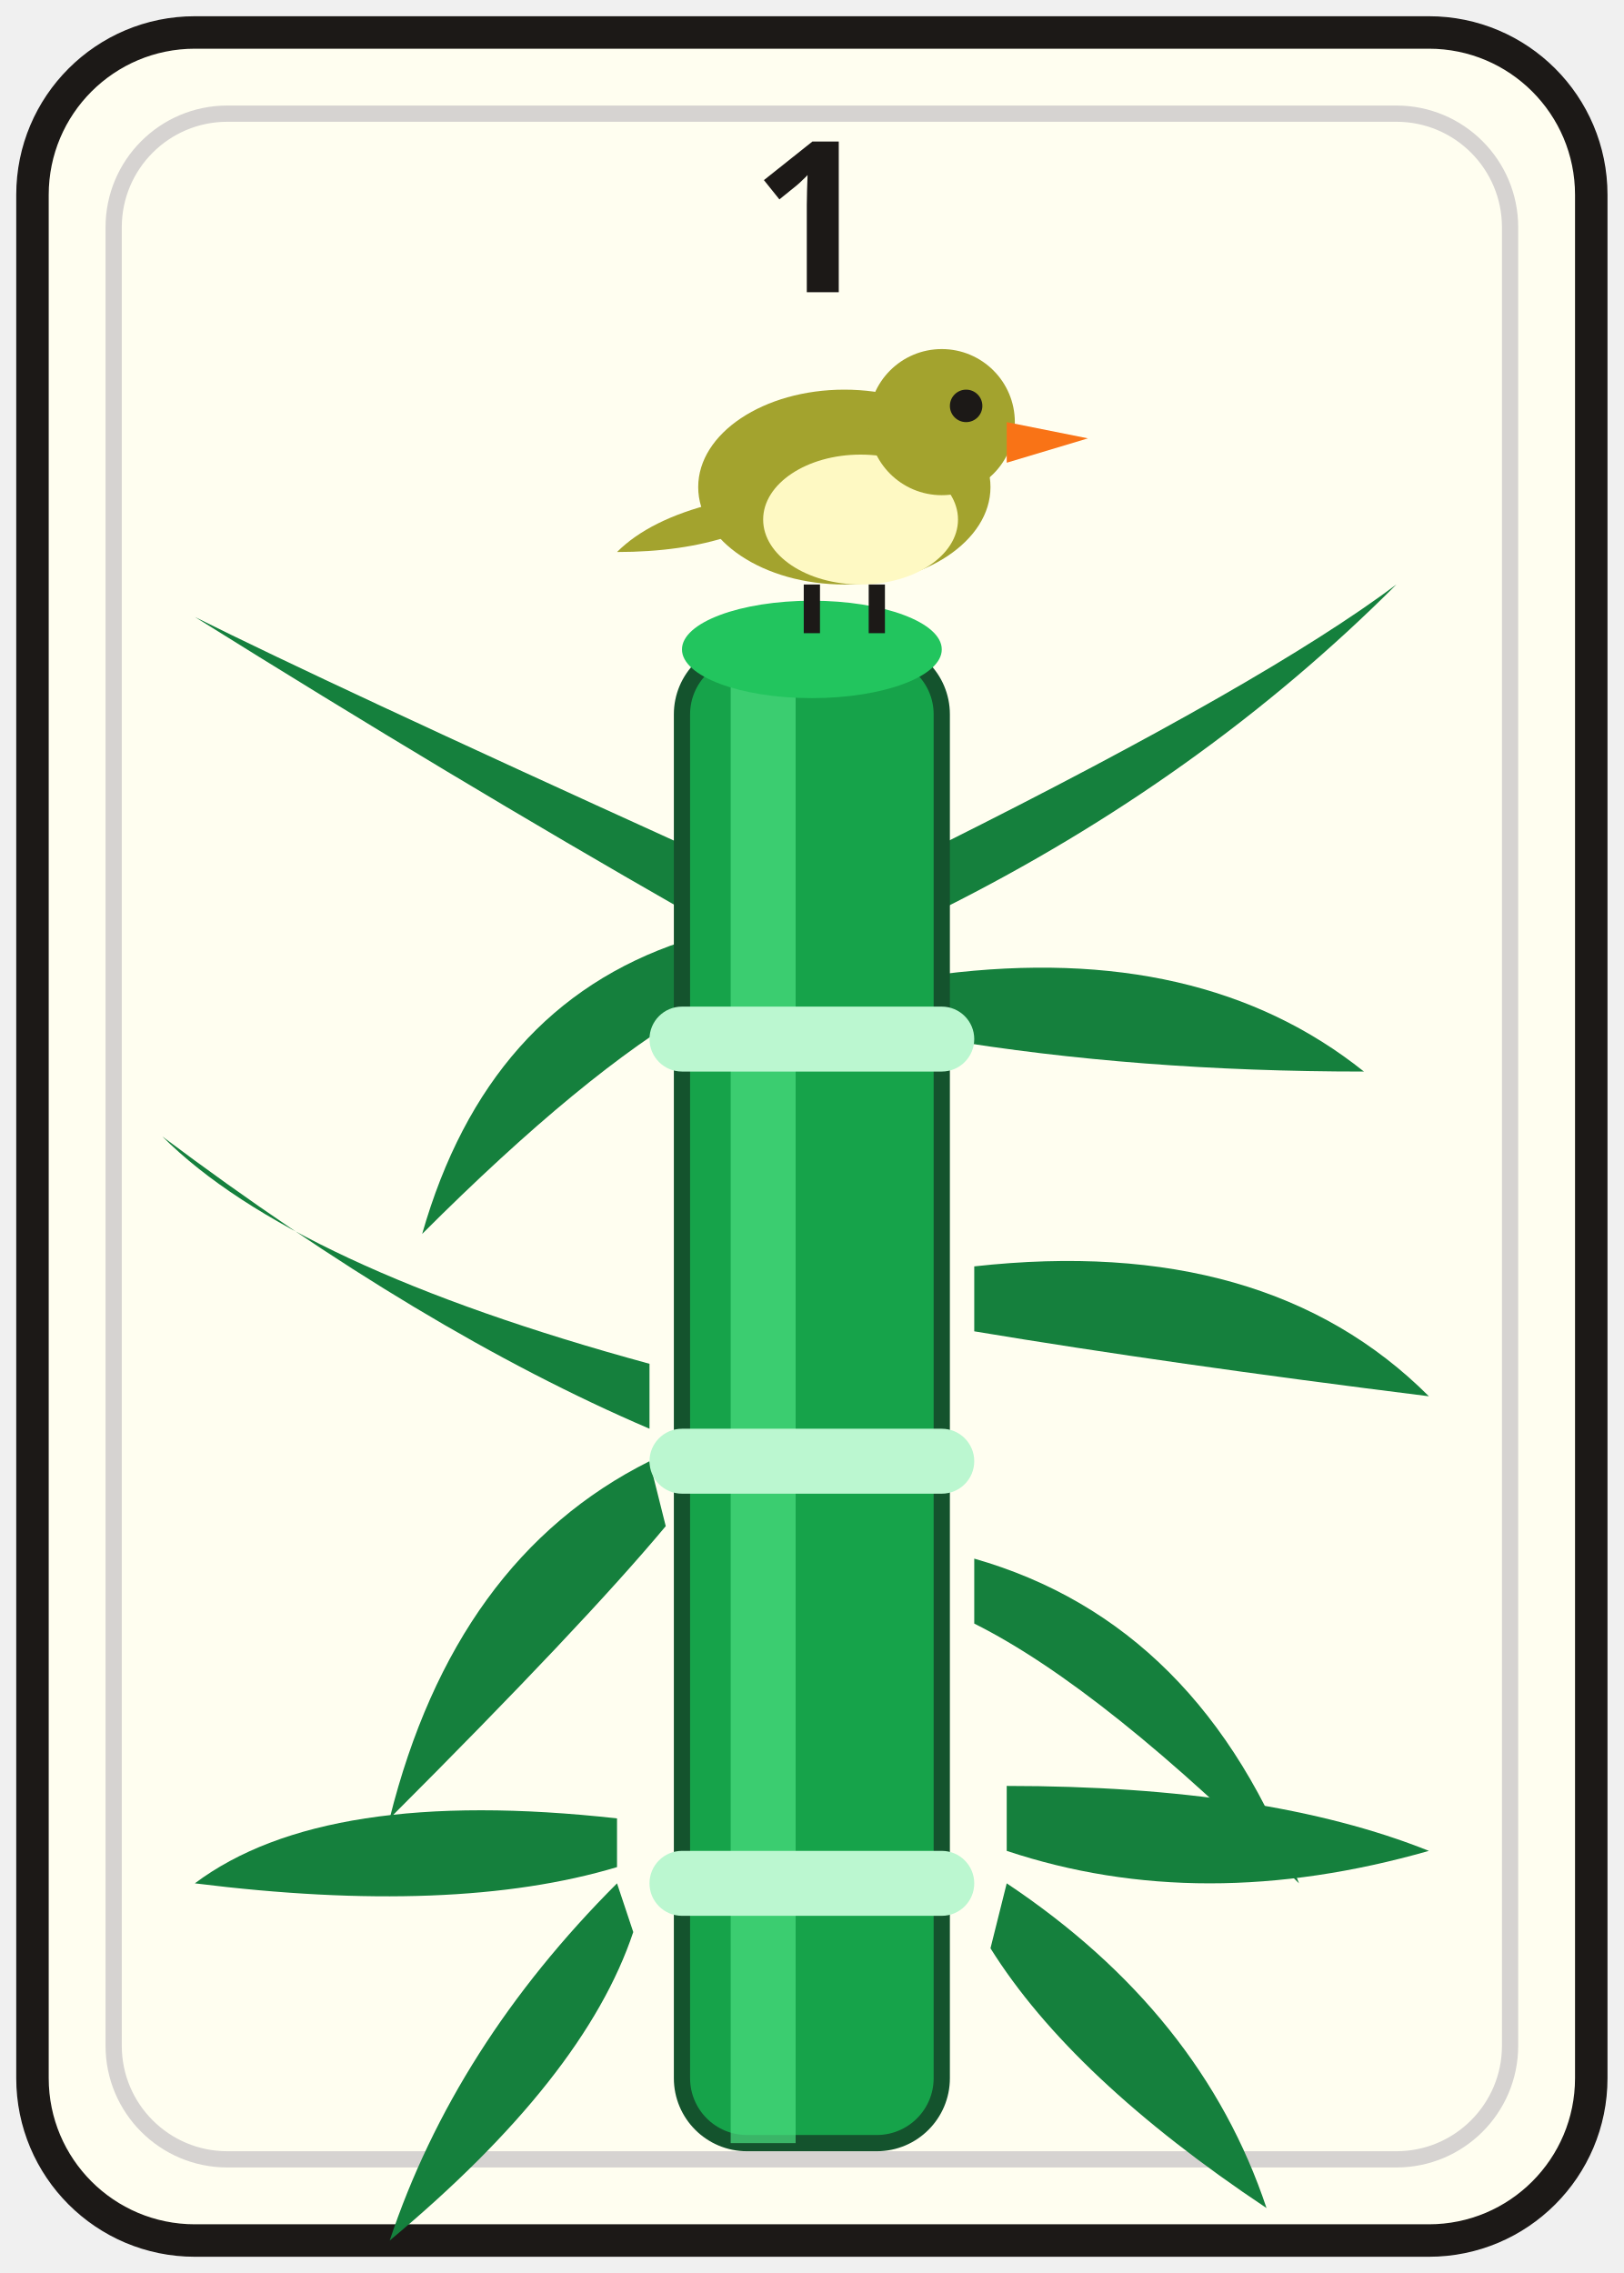
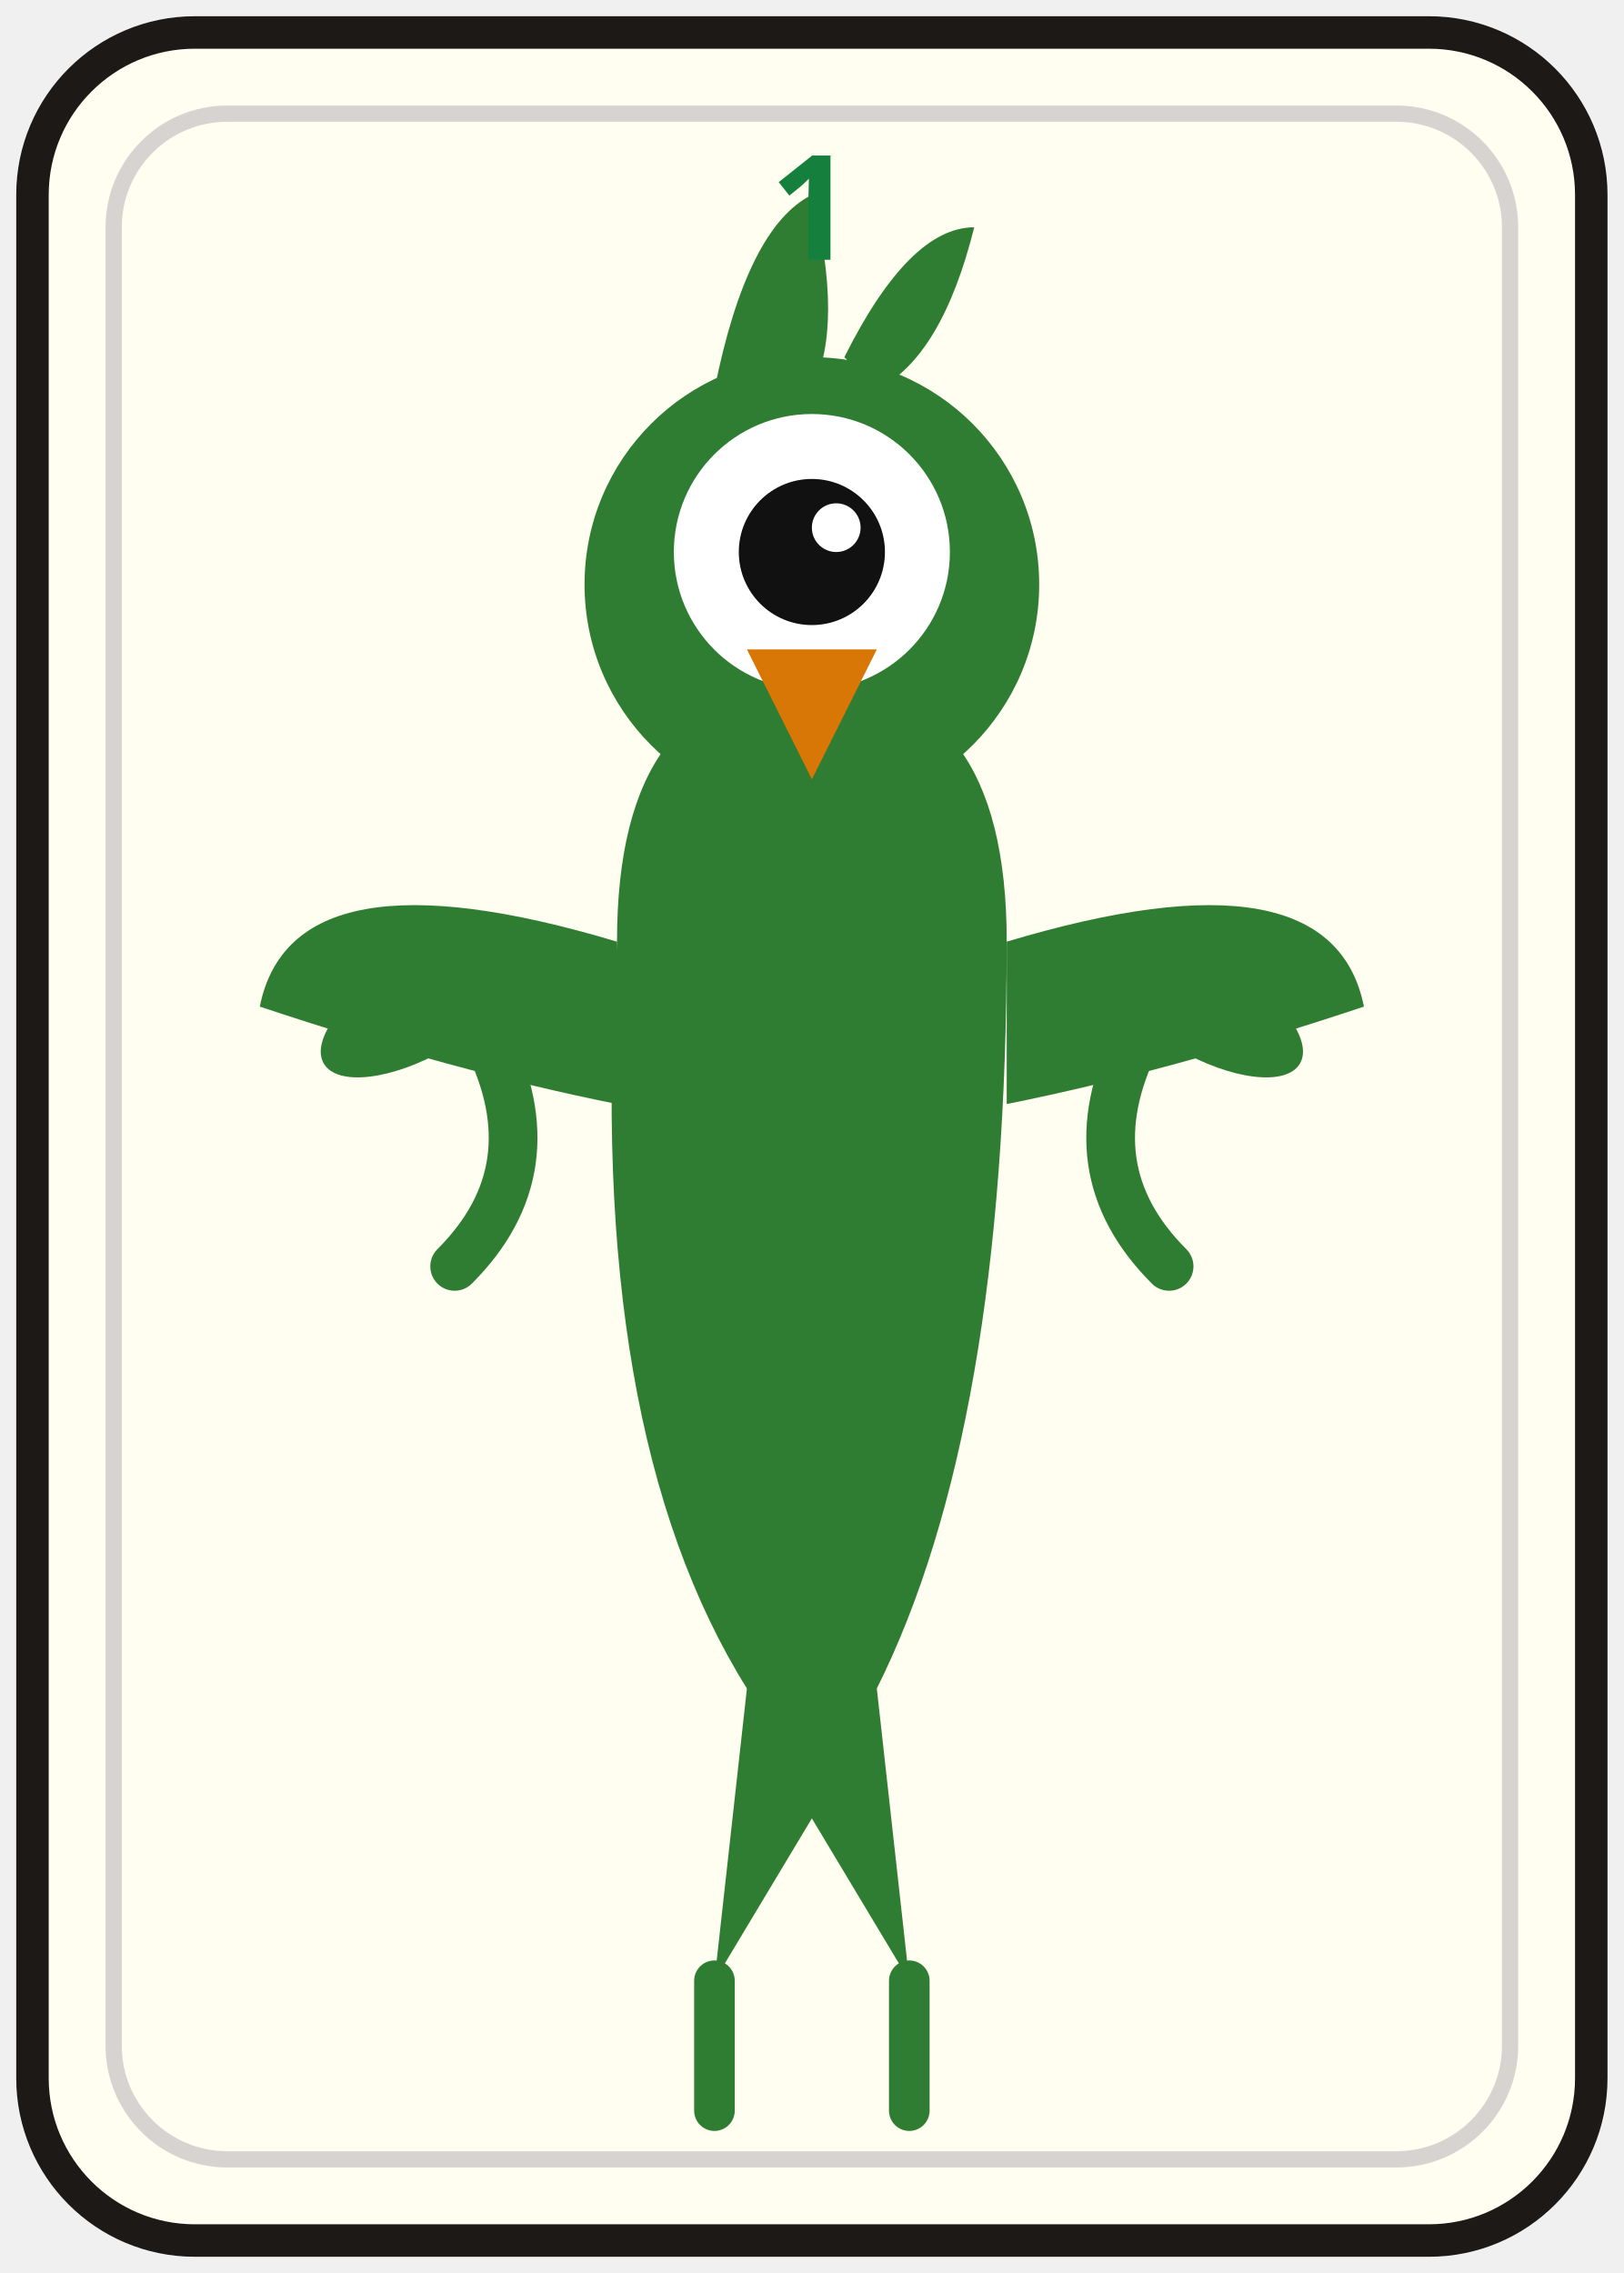
<svg xmlns="http://www.w3.org/2000/svg" width="100" height="140" viewBox="0 0 100 140">
  <rect x="2" y="2" width="96" height="136" rx="10" fill="#fffef0" stroke="#1c1917" stroke-width="2" />
  <rect x="7" y="7" width="86" height="126" rx="7" fill="none" stroke="#d6d3d1" stroke-width="1" />
-   <text x="50" y="18" text-anchor="middle" font-size="13" font-weight="900" fill="#1c1917" font-family="sans-serif">1</text>
-   <g fill="#15803d">
-     <path d="M42 52 Q20 42 12 38 Q28 48 42 56 Z" />
-     <path d="M42 58 Q30 62 26 76 Q36 66 43 62 Z" />
-     <path d="M40 84 Q18 78 10 70 Q26 82 40 88 Z" />
-     <path d="M40 90 Q28 96 24 112 Q36 100 41 94 Z" />
-     <path d="M38 112 Q20 110 12 116 Q28 118 38 115 Z" />
-     <path d="M38 116 Q28 126 24 138 Q36 128 39 119 Z" />
+   <g stroke="#2f7d32" stroke-width="3" stroke-linecap="round" fill="none">
+     <path d="M28 78 Q34 72 30 64" />
+     <path d="M72 78 Q66 72 70 64" />
  </g>
-   <g fill="#15803d">
-     <path d="M58 52 Q78 42 86 36 Q74 48 58 56 Z" />
-     <path d="M58 60 Q74 58 84 66 Q70 66 58 64 Z" />
-     <path d="M60 78 Q78 76 88 86 Q72 84 60 82 Z" />
-     <path d="M60 96 Q74 100 80 116 Q68 104 60 100 Z" />
-     <path d="M62 110 Q78 110 88 114 Q74 118 62 114 Z" />
-     <path d="M62 116 Q74 124 78 136 Q66 128 61 120 Z" />
+   <g fill="#2f7d32">
+     <ellipse cx="26" cy="62" rx="7" ry="3" transform="rotate(-30 26 62)" />
+     <ellipse cx="74" cy="62" rx="7" ry="3" transform="rotate(30 74 62)" />
  </g>
-   <rect x="42" y="40" width="16" height="92" rx="4" fill="#16a34a" />
-   <rect x="42" y="40" width="16" height="92" rx="4" fill="none" stroke="#14532d" stroke-width="1" />
-   <rect x="45" y="40" width="4" height="92" fill="#4ade80" opacity="0.7" />
-   <rect x="40" y="62" width="20" height="4" rx="2" fill="#bbf7d0" />
-   <rect x="40" y="88" width="20" height="4" rx="2" fill="#bbf7d0" />
-   <rect x="40" y="114" width="20" height="4" rx="2" fill="#bbf7d0" />
-   <ellipse cx="50" cy="40" rx="8" ry="3" fill="#22c55e" />
-   <ellipse cx="52" cy="30" rx="9" ry="6" fill="#a3a32e" />
-   <ellipse cx="53" cy="32" rx="6" ry="4" fill="#fef9c3" />
-   <circle cx="58" cy="26" r="4.5" fill="#a3a32e" />
-   <circle cx="59.5" cy="25" r="1" fill="#1c1917" />
-   <path d="M62 26 L67 27 L62 28.5 Z" fill="#f97316" />
-   <path d="M44 31 Q40 32 38 34 Q42 34 45 33 Z" fill="#a3a32e" />
-   <path d="M50 36 L50 39 M54 36 L54 39" stroke="#1c1917" stroke-width="1" />
+   <path d="M50 42 Q62 42 62 58 Q62 88 54 104 Q50 110 46 104 Q36 88 38 58 Q38 42 50 42 Z" fill="#2f7d32" />
+   <path d="M38 58 Q18 52 16 62 Q28 66 38 68 Z" fill="#2f7d32" />
+   <path d="M62 58 Q82 52 84 62 Q72 66 62 68 Z" fill="#2f7d32" />
+   <path d="M46 104 L44 122 L50 112 L56 122 L54 104 Z" fill="#2f7d32" />
+   <path d="M44 122 L44 130 M56 122 L56 130" stroke="#2f7d32" stroke-width="2.5" stroke-linecap="round" />
+   <circle cx="50" cy="36" r="14" fill="#2f7d32" />
+   <path d="M44 24 Q46 14 50 12 Q52 20 50 24 M52 22 Q56 14 60 14 Q58 22 54 24" fill="#2f7d32" />
+   <circle cx="50" cy="34" r="8.5" fill="#fff" />
+   <circle cx="50" cy="34" r="4.5" fill="#111" />
+   <circle cx="51.5" cy="32.5" r="1.5" fill="#fff" />
+   <path d="M46 40 L50 48 L54 40 Z" fill="#d97706" />
+   <text x="50" y="16" text-anchor="middle" font-size="9" font-weight="900" fill="#15803d" font-family="sans-serif">1</text>
</svg>
